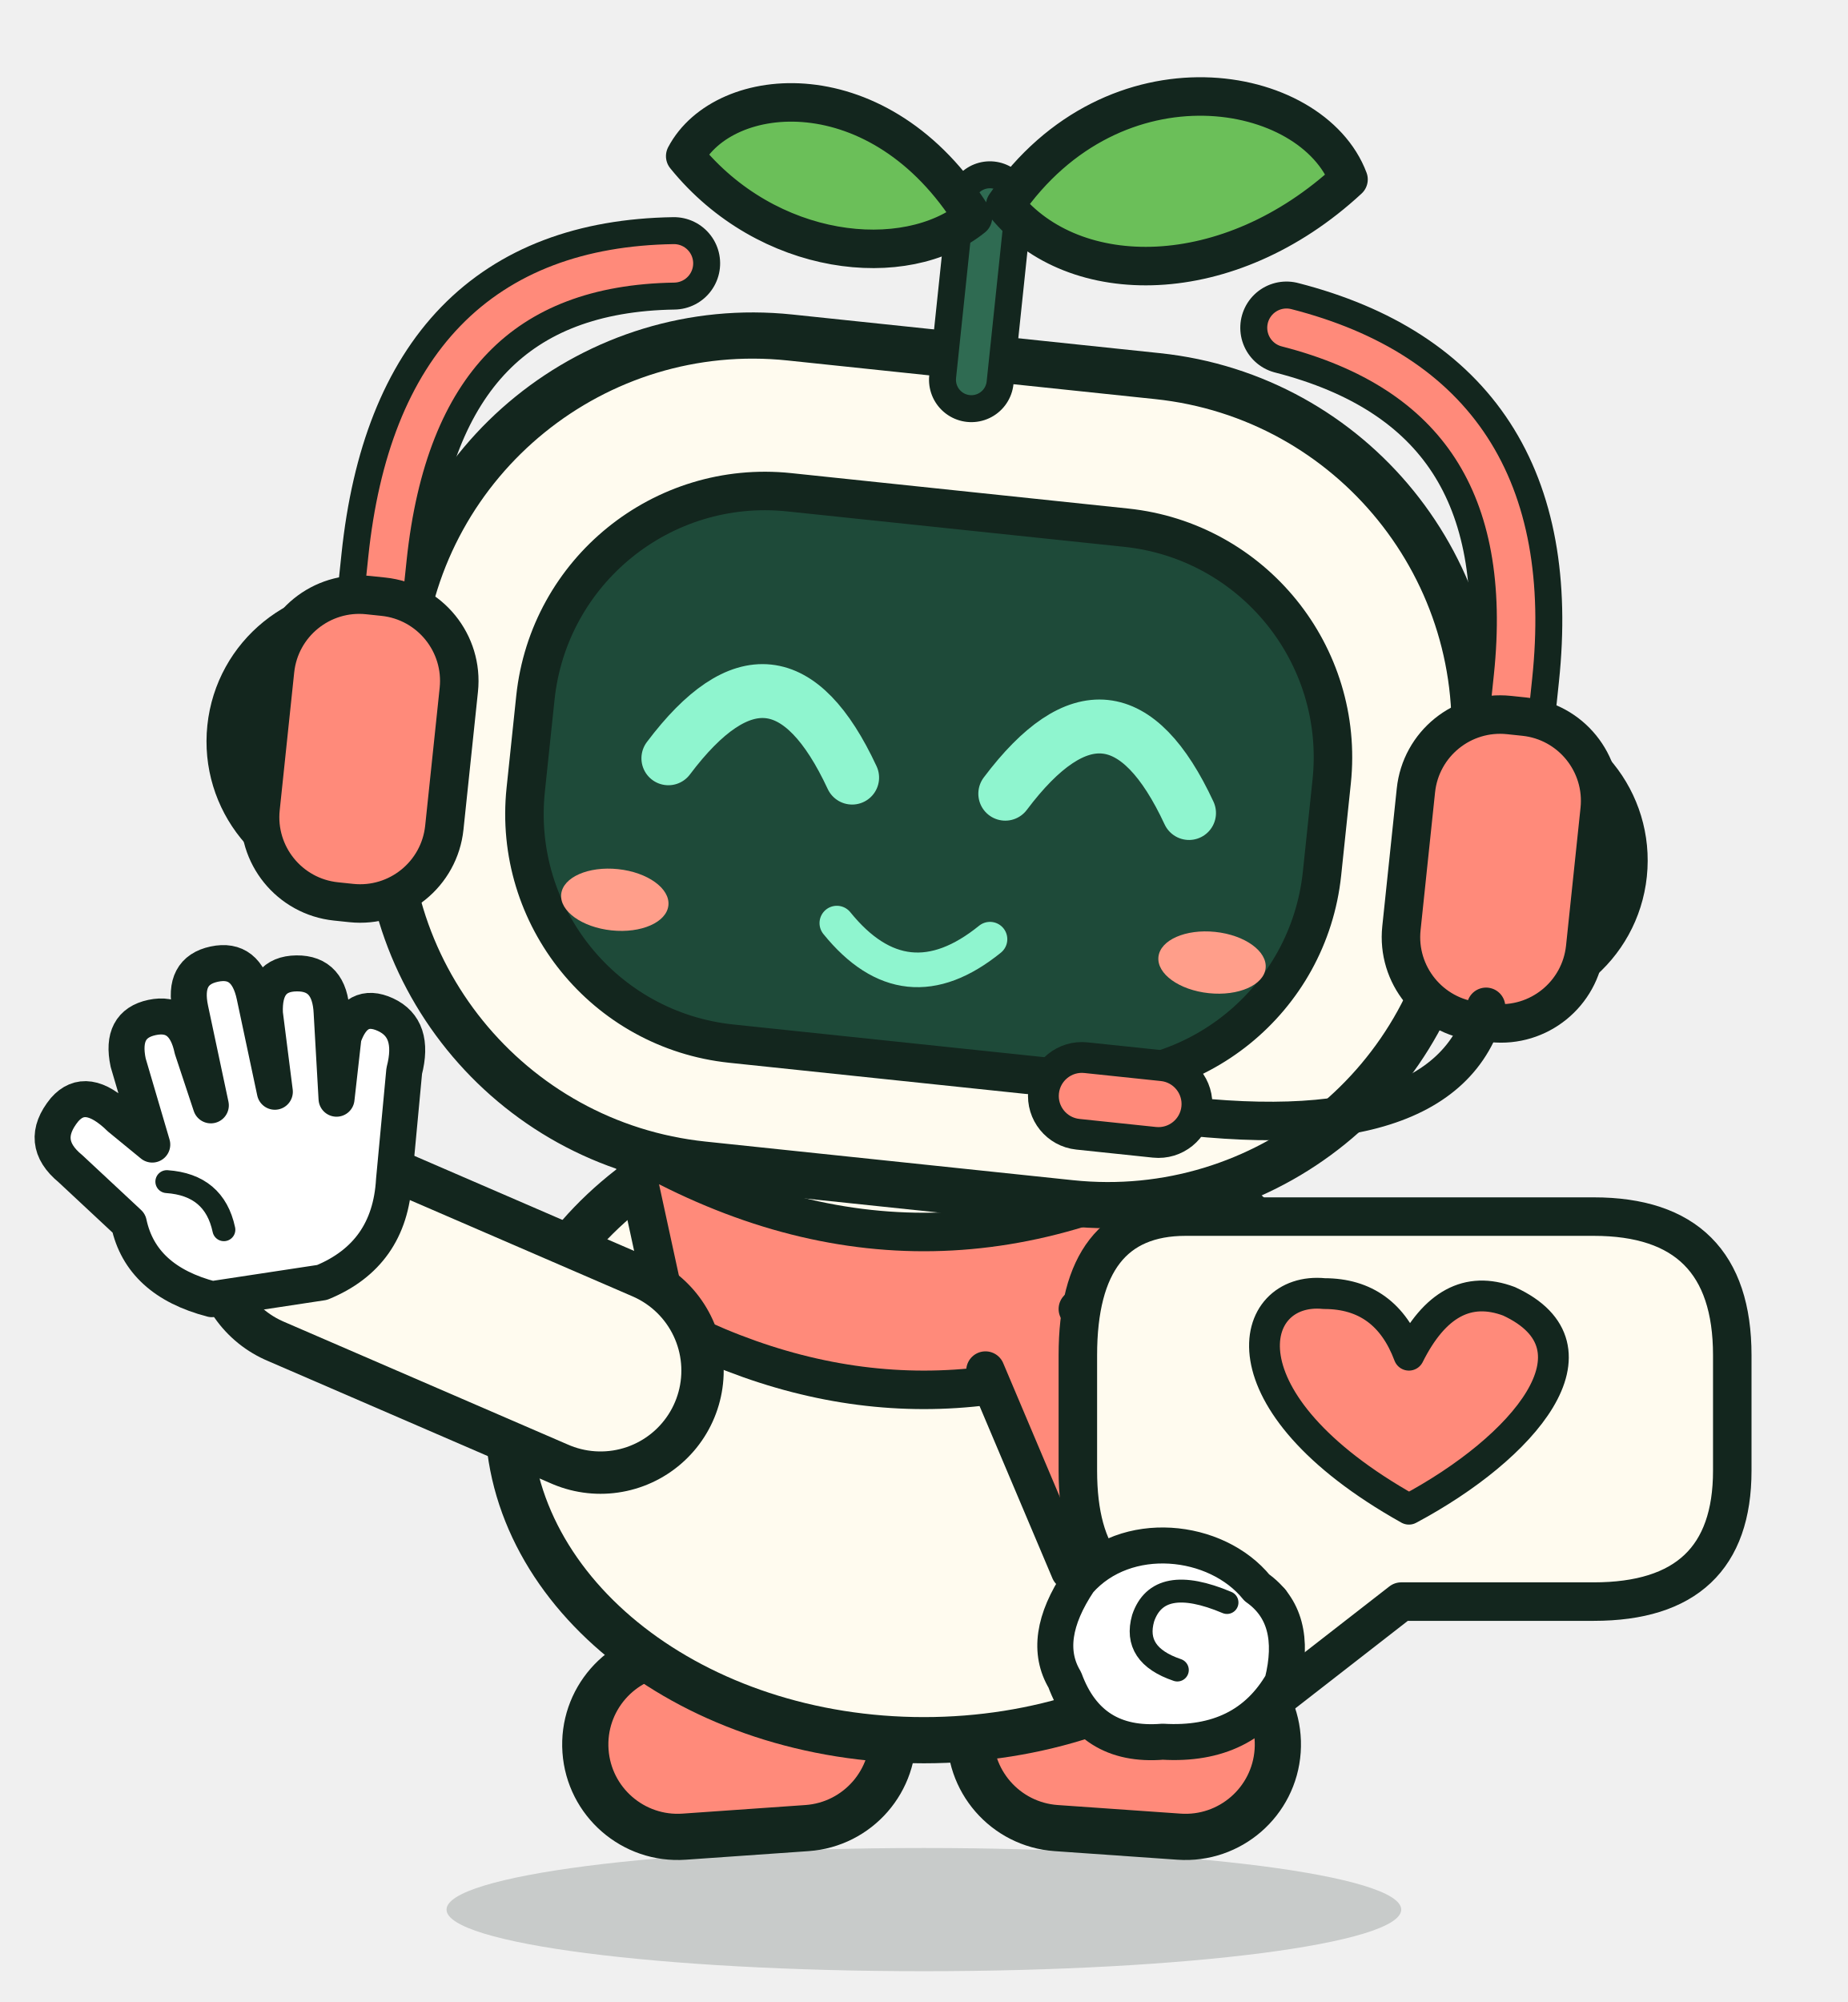
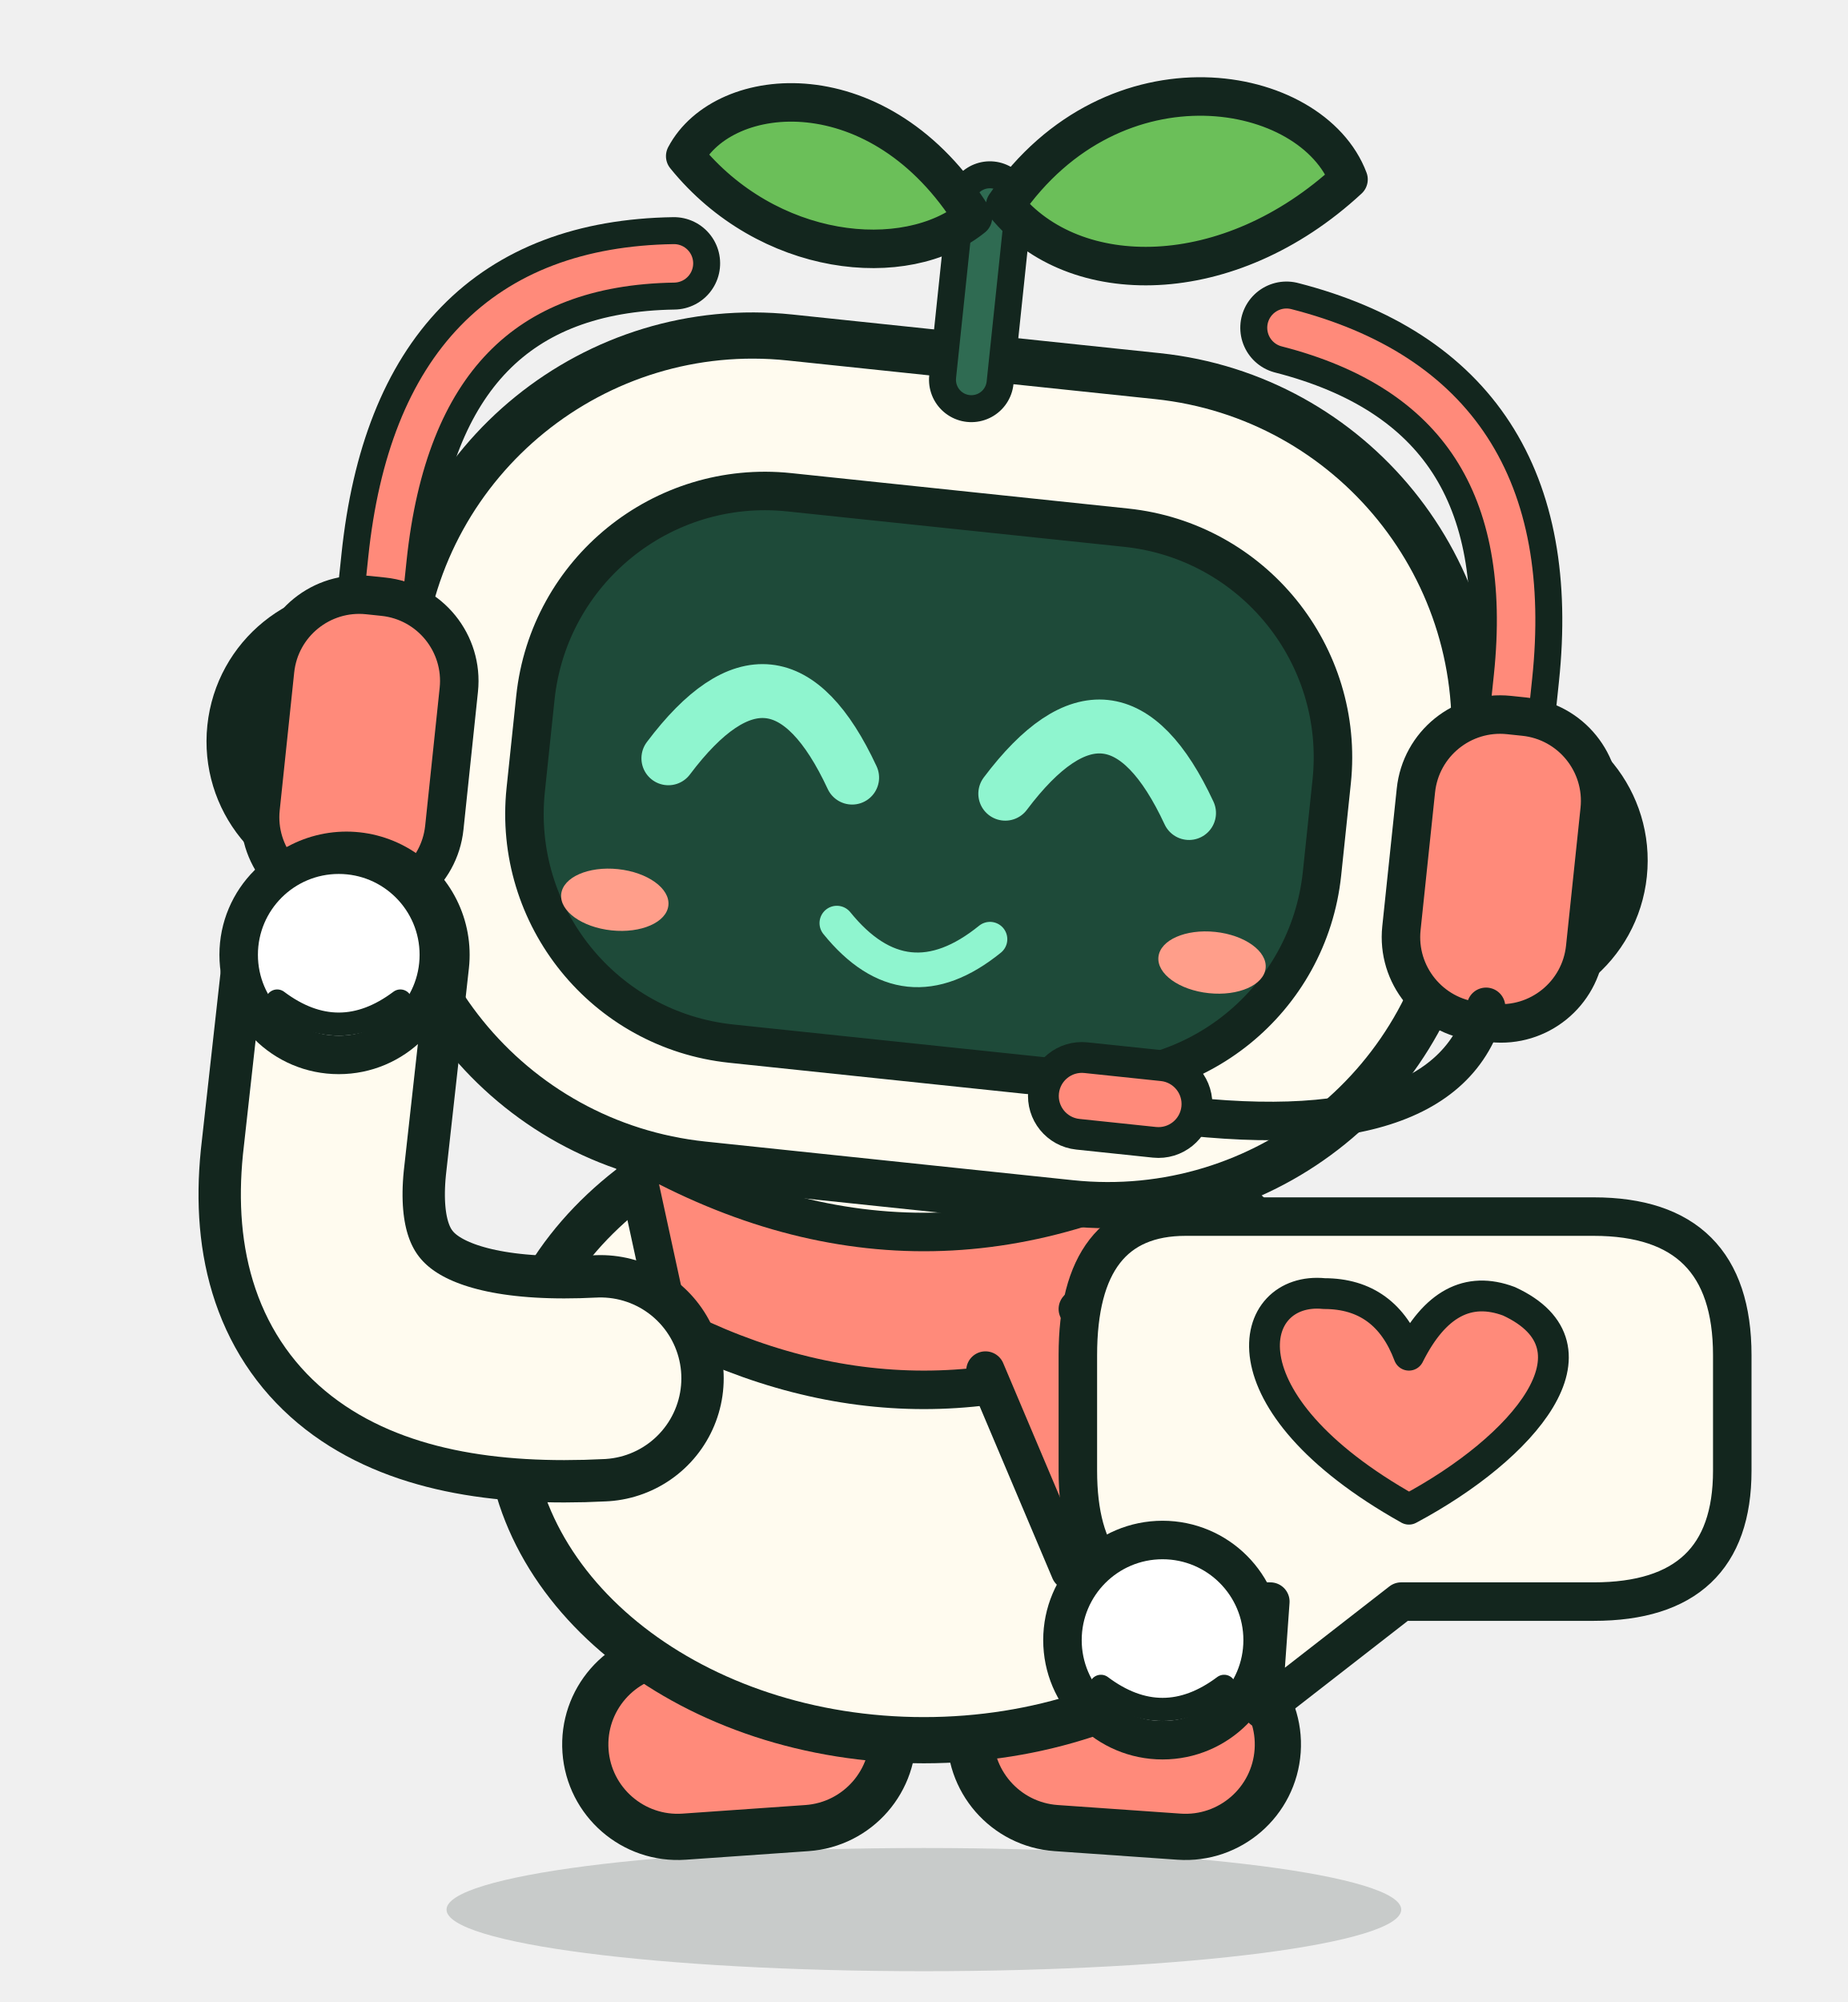
<svg xmlns="http://www.w3.org/2000/svg" class="ch ch-help" viewBox="0 0 240 260">
  <style>.ch-hop{animation:h 2.4s ease-in-out infinite}.ch-wave{transform-box:view-box;transform-origin:78px 176px;animation:w 1.6s ease-in-out infinite}.ch-eye{transform-box:fill-box;transform-origin:center;animation:b 4.5s infinite}@keyframes h{0%,100%{transform:translateY(0)}50%{transform:translateY(-8px)}}@keyframes w{0%,100%{transform:rotate(0)}50%{transform:rotate(18deg)}}@keyframes b{0%,94%,100%{transform:scaleY(1)}97%{transform:scaleY(.1)}}@media(prefers-reduced-motion:reduce){*{animation:none!important}}</style>
  <ellipse class="ch-shadow" cx="120" cy="248" rx="62" ry="8" fill="#13261E" fill-opacity=".18" />
  <g class="ch-hop">
    <rect x="76" y="214" width="40" height="24" rx="12" fill="#FF8A7A" stroke="#13261E" stroke-linejoin="round" stroke-linecap="round" stroke-width="6" transform="rotate(-4 96 226)" />
    <rect x="126" y="214" width="40" height="24" rx="12" fill="#FF8A7A" stroke="#13261E" stroke-linejoin="round" stroke-linecap="round" stroke-width="6" transform="rotate(4 146 226)" />
    <ellipse cx="120" cy="184" rx="54" ry="42" fill="#FFFBEF" stroke="#13261E" stroke-linejoin="round" stroke-linecap="round" stroke-width="6" />
    <path d="M82 149 Q120 171 158 149 L153 172 Q120 189 87 172Z" fill="#FF8A7A" stroke="#13261E" stroke-linejoin="round" stroke-linecap="round" stroke-width="5" />
    <path d="M140 170 L158 198 L139 204 L128 178" fill="#FF8A7A" stroke="#13261E" stroke-linejoin="round" stroke-linecap="round" stroke-width="5" />
    <g transform="rotate(6 120 108)">
      <circle cx="46" cy="104" r="17" fill="#FF8A7A" stroke="#13261E" stroke-linejoin="round" stroke-linecap="round" stroke-width="6" />
      <circle cx="194" cy="104" r="17" fill="#FF8A7A" stroke="#13261E" stroke-linejoin="round" stroke-linecap="round" stroke-width="6" />
      <rect x="50" y="46" width="140" height="108" rx="46" fill="#FFFBEF" stroke="#13261E" stroke-linejoin="round" stroke-linecap="round" stroke-width="6" />
      <rect x="68" y="66" width="104" height="72" rx="30" fill="#1E4A39" stroke="#13261E" stroke-linejoin="round" stroke-linecap="round" stroke-width="5" />
      <g class="ch-eye">
        <path d="M86 102 Q98 82 110 102 M130 102 Q142 82 154 102" stroke="#8FF5CF" stroke-width="7" fill="none" stroke-linecap="round" />
      </g>
      <ellipse cx="81" cy="121" rx="7" ry="4" fill="#FF9E8A" />
      <ellipse cx="159" cy="121" rx="7" ry="4" fill="#FF9E8A" />
      <path d="M110 121 Q120 131 130 121" stroke="#8FF5CF" stroke-width="4.5" fill="none" stroke-linecap="round" />
      <path d="M47 99 V80 Q47 42 80 38 M160 38 Q194 43 194 80 V105" stroke="#13261E" stroke-width="12" fill="none" stroke-linecap="round" />
      <path d="M47 99 V80 Q47 42 80 38 M160 38 Q194 43 194 80 V105" stroke="#FF8A7A" stroke-width="5" fill="none" stroke-linecap="round" />
      <rect x="34" y="85" width="24" height="40" rx="11" fill="#FF8A7A" stroke="#13261E" stroke-linejoin="round" stroke-linecap="round" stroke-width="5" />
      <rect x="183" y="85" width="24" height="40" rx="11" fill="#FF8A7A" stroke="#13261E" stroke-linejoin="round" stroke-linecap="round" stroke-width="5" />
      <path d="M195 123 Q192 143 151 141" fill="none" stroke="#13261E" stroke-linejoin="round" stroke-linecap="round" stroke-width="5" />
      <rect x="139" y="135" width="20" height="10" rx="5" fill="#FF8A7A" stroke="#13261E" stroke-linejoin="round" stroke-linecap="round" stroke-width="4" />
      <path d="M120 49 V26" stroke="#13261E" stroke-width="11" stroke-linecap="round" />
      <path d="M120 49 V26" stroke="#2F6B52" stroke-width="4" stroke-linecap="round" />
      <path d="M118 28 C104 10 84 14 80 24 C92 36 110 36 118 28Z M122 26 C134 4 160 6 166 18 C152 34 132 36 122 26Z" fill="#6BBF59" stroke="#13261E" stroke-linejoin="round" stroke-linecap="round" stroke-width="5" />
    </g>
-     <g class="ch-wave">
-       <path d="M78 178 L41 162" stroke="#13261E" stroke-width="32" stroke-linecap="round" fill="none" />
-       <path d="M78 178 L41 162" stroke="#FFFBEF" stroke-width="21" stroke-linecap="round" fill="none" />
-       <g transform="translate(32 153) rotate(-12) scale(.85)">
-         <path d="M-9 17 Q-19 12-19 3 L-26-7 Q-30-12-25-16 Q-21-19-17-13 L-13-8 L-14-21 Q-14-27-9-27 Q-4-27-4-21 L-3-12 V-27 Q-3-33 2-33 Q7-33 7-27 V-12 L8-24 Q9-30 14-29 Q19-28 18-22 L16-9 L19-18 Q22-23 26-20 Q30-17 27-11 L22 5 Q19 16 8 18Z" fill="#FFFFFF" stroke="#13261E" stroke-linejoin="round" stroke-linecap="round" stroke-width="5.5" />
-         <path d="M-12-2 Q-5 0-5 7" fill="none" stroke="#13261E" stroke-linejoin="round" stroke-linecap="round" stroke-width="3.5" />
-       </g>
-     </g>
+     <path d="M78 179 Q39 181 42 151 L45 124" stroke="#13261E" stroke-width="32" stroke-linecap="round" fill="none" />
+     <path d="M78 179 Q39 181 42 151 L45 124" stroke="#FFFBEF" stroke-width="21" stroke-linecap="round" fill="none" />
+     <circle cx="44" cy="124" r="13" fill="#FFFFFF" stroke="#13261E" stroke-linejoin="round" stroke-linecap="round" stroke-width="5" />
+     <path d="M36 130 q8 6 16 0" stroke="#13261E" stroke-width="3" fill="none" stroke-linecap="round" />
    <path d="M164 172 L155 208" stroke="#13261E" stroke-width="32" stroke-linecap="round" fill="none" />
    <path d="M164 172 L155 208" stroke="#FFFBEF" stroke-width="21" stroke-linecap="round" fill="none" />
    <path d="M154 158 H207 Q225 158 225 176 V191 Q225 208 207 208 H182 L164 222 L165 208 H154 Q140 208 140 191 V176 Q140 158 154 158Z" fill="#FFFBEF" stroke="#13261E" stroke-linejoin="round" stroke-linecap="round" stroke-width="5" />
    <path d="M183 196 C158 182 162 167 172 168 Q180 168 183 176 Q188 166 196 169 C209 175 198 188 183 196Z" fill="#FF8A7A" stroke="#13261E" stroke-linejoin="round" stroke-linecap="round" stroke-width="4" />
-     <g transform="translate(151 213) rotate(-15) scale(.85)">
-       <path d="M-10-12 C-1-18 12-13 16-4 Q21 2 16 11 Q8 19-4 15 Q-15 13-16 2 Q-18-5-10-12Z" fill="#FFFFFF" stroke="#13261E" stroke-linejoin="round" stroke-linecap="round" stroke-width="5.5" />
-       <path d="M11-3 Q2-10-2-4 Q-5 1 1 5" fill="none" stroke="#13261E" stroke-linejoin="round" stroke-linecap="round" stroke-width="3.5" />
-     </g>
+     <circle cx="151" cy="213" r="13" fill="#FFFFFF" stroke="#13261E" stroke-linejoin="round" stroke-linecap="round" stroke-width="5" />
+     <path d="M143 219 q8 6 16 0" stroke="#13261E" stroke-width="3" fill="none" stroke-linecap="round" />
  </g>
</svg>
